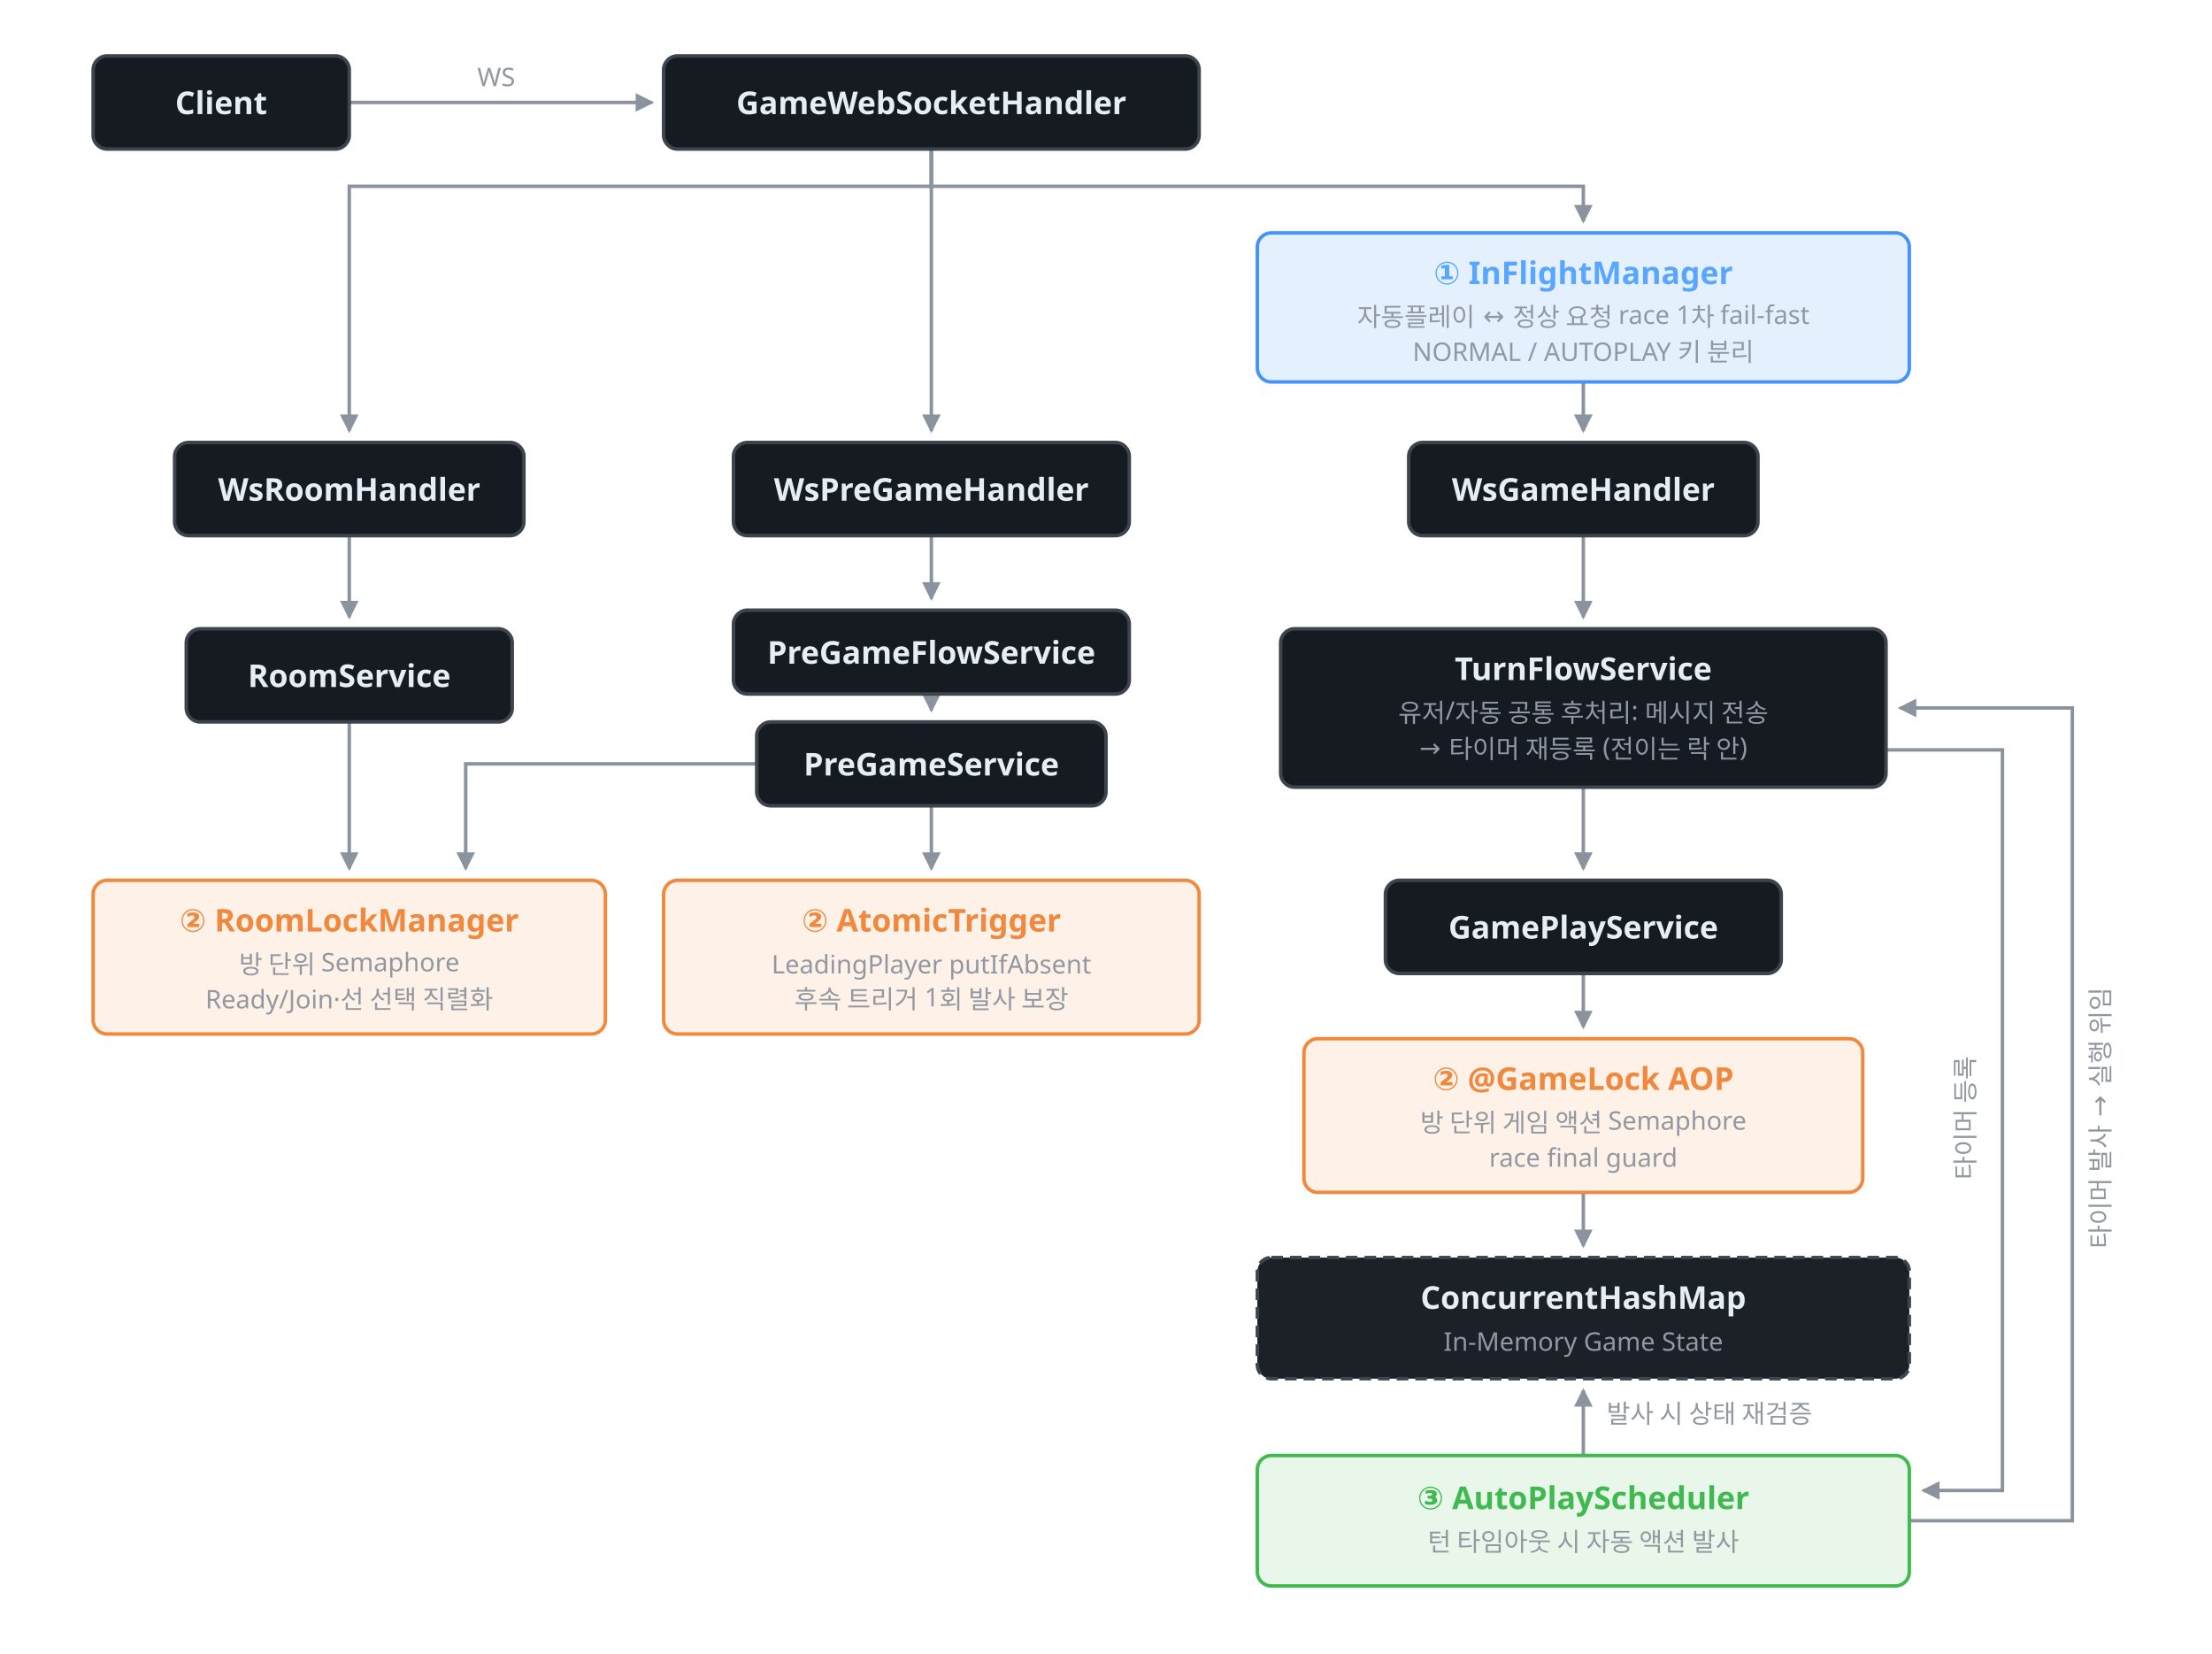
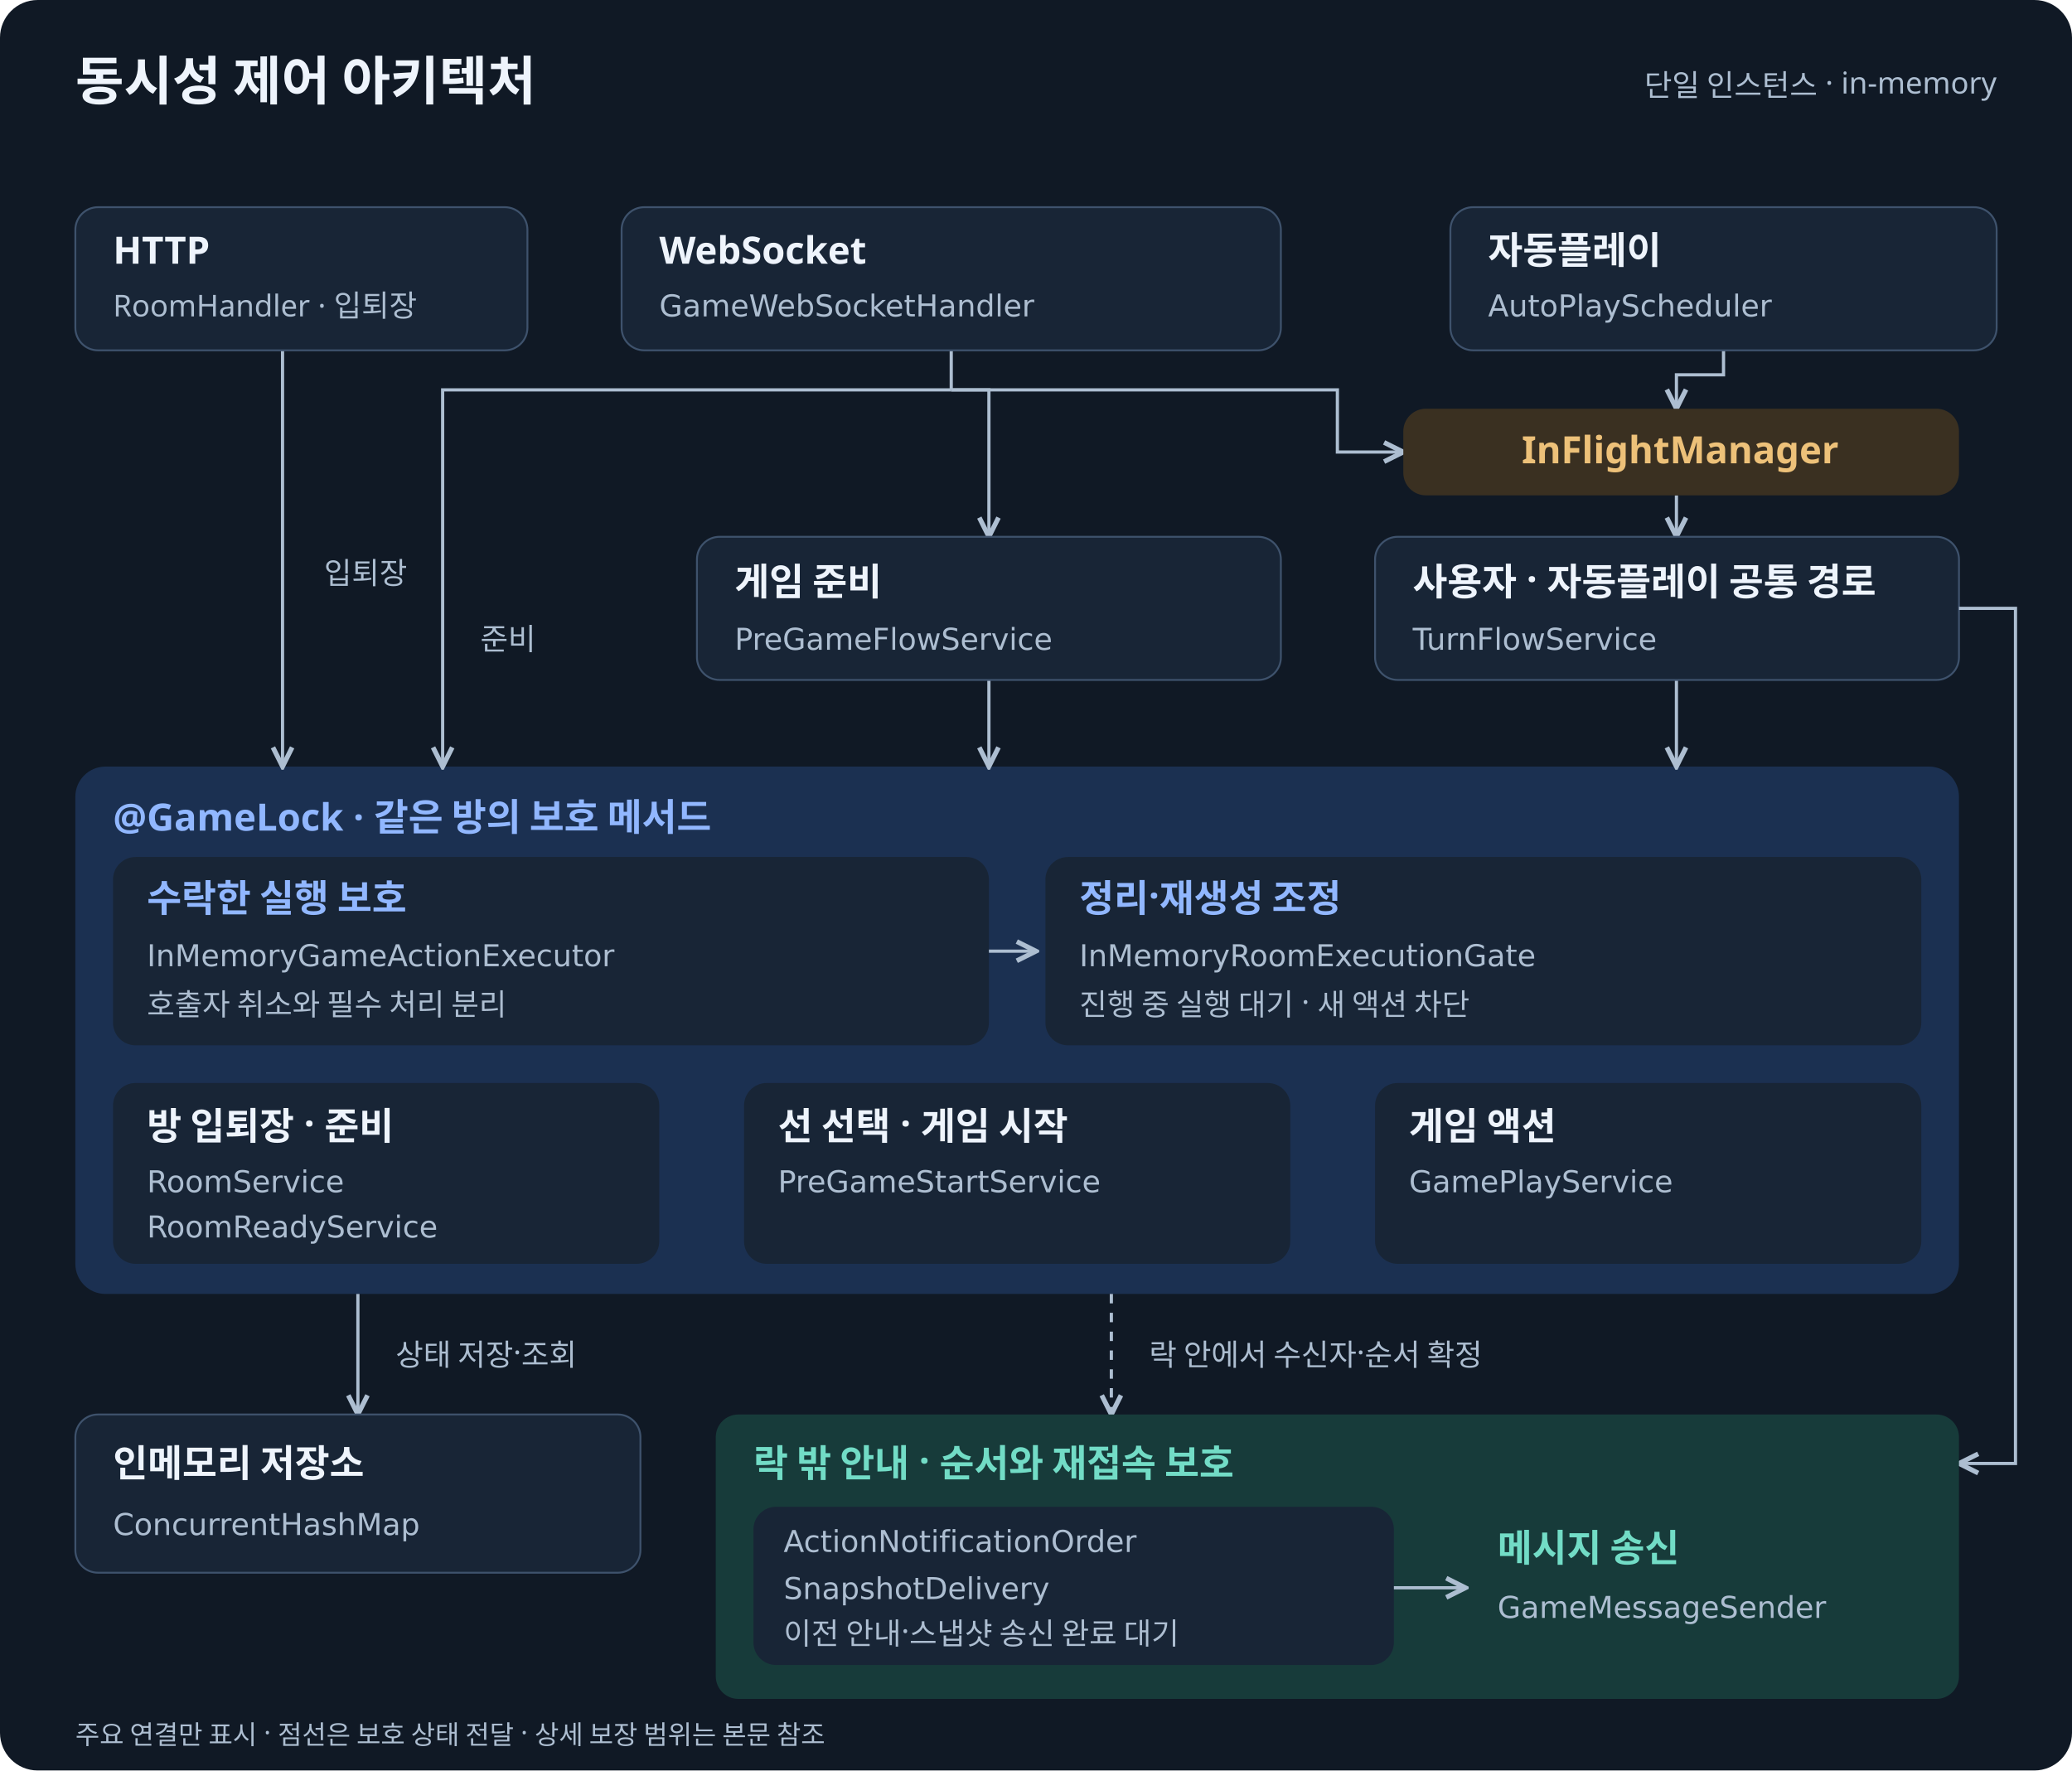
- <svg xmlns="http://www.w3.org/2000/svg" viewBox="0 0 950 710" font-family="Pretendard, 'Noto Sans KR', 'Malgun Gothic', 'Apple SD Gothic Neo', 'Segoe UI', sans-serif">
+ <svg xmlns="http://www.w3.org/2000/svg" width="1100" height="940" viewBox="0 0 1100 940" role="img" aria-labelledby="title desc">
  <defs>
-     <marker id="arw" markerWidth="9" markerHeight="8" refX="7" refY="4" orient="auto" markerUnits="userSpaceOnUse">
-       <path d="M0,0 L8,4 L0,8 Z" fill="#8b949e" />
+     <marker id="arrow" markerWidth="8" markerHeight="8" refX="7" refY="4" orient="auto">
+       <path d="M1 1 L7 4 L1 7" fill="none" stroke="#adbed1" stroke-width="1.5" />
    </marker>
  </defs>
  <style>
-     .box{fill:#161b22;stroke:#3d444d;stroke-width:1.5}
-     .a1{fill:rgba(56,139,253,.13);stroke:#4493f8;stroke-width:1.5}
-     .a2{fill:rgba(240,136,62,.12);stroke:#f0883e;stroke-width:1.5}
-     .a3{fill:rgba(63,185,80,.12);stroke:#3fb950;stroke-width:1.5}
-     .store{fill:#1c2128;stroke:#3d444d;stroke-width:1.5;stroke-dasharray:5 3}
-     .t{fill:#e6edf3;font-size:13.5px;font-weight:600;text-anchor:middle}
-     .c1{fill:#58a6ff}
-     .c2{fill:#f0883e}
-     .c3{fill:#3fb950}
-     .s{fill:#9198a1;font-size:11px;text-anchor:middle}
-     .lbl{fill:#9198a1;font-size:11px}
-     .edge{stroke:#8b949e;stroke-width:1.5;fill:none;marker-end:url(#arw)}
-   </style>
-   <path class="edge" d="M150,44 H280" />
-   <text class="lbl" x="205" y="37">WS</text>
-   <path class="edge" d="M400,64 V80 H150 V185" />
-   <path class="edge" d="M400,64 V185" />
-   <path class="edge" d="M400,64 V80 H680 V95" />
-   <path class="edge" d="M680,164 V185" />
-   <path class="edge" d="M150,230 V265" />
-   <path class="edge" d="M400,230 V257" />
-   <path class="edge" d="M400,298 V305" />
-   <path class="edge" d="M680,230 V265" />
-   <path class="edge" d="M150,310 V373" />
-   <path class="edge" d="M400,346 V373" />
-   <path class="edge" d="M325,328 H200 V373" />
-   <path class="edge" d="M680,338 V373" />
-   <path class="edge" d="M680,418 V441" />
-   <path class="edge" d="M680,512 V535" />
-   <path class="edge" d="M680,625 V597" />
-   <text class="lbl" x="690" y="611">발사 시 상태 재검증</text>
-   <path class="edge" d="M810,322 H860 V640 H826" />
-   <text class="lbl" x="848" y="480" text-anchor="middle" transform="rotate(-90 848 480)">타이머 등록</text>
-   <path class="edge" d="M820,653 H890 V304 H816" />
-   <text class="lbl" x="906" y="480" text-anchor="middle" transform="rotate(-90 906 480)">타이머 발사 → 실행 위임</text>
-   <rect class="box" x="40" y="24" width="110" height="40" rx="6" />
-   <text class="t" x="95" y="49">Client</text>
-   <rect class="box" x="285" y="24" width="230" height="40" rx="6" />
-   <text class="t" x="400" y="49">GameWebSocketHandler</text>
-   <rect class="a1" x="540" y="100" width="280" height="64" rx="6" />
-   <text class="t c1" x="680" y="122">① InFlightManager</text>
-   <text class="s" x="680" y="140">자동플레이 ↔ 정상 요청 race 1차 fail-fast</text>
-   <text class="s" x="680" y="155">NORMAL / AUTOPLAY 키 분리</text>
-   <rect class="box" x="75" y="190" width="150" height="40" rx="6" />
-   <text class="t" x="150" y="215">WsRoomHandler</text>
-   <rect class="box" x="315" y="190" width="170" height="40" rx="6" />
-   <text class="t" x="400" y="215">WsPreGameHandler</text>
-   <rect class="box" x="605" y="190" width="150" height="40" rx="6" />
-   <text class="t" x="680" y="215">WsGameHandler</text>
-   <rect class="box" x="80" y="270" width="140" height="40" rx="6" />
-   <text class="t" x="150" y="295">RoomService</text>
-   <rect class="box" x="315" y="262" width="170" height="36" rx="6" />
-   <text class="t" x="400" y="285">PreGameFlowService</text>
-   <rect class="box" x="325" y="310" width="150" height="36" rx="6" />
-   <text class="t" x="400" y="333">PreGameService</text>
-   <rect class="box" x="550" y="270" width="260" height="68" rx="6" />
-   <text class="t" x="680" y="292">TurnFlowService</text>
-   <text class="s" x="680" y="310">유저/자동 공통 후처리: 메시지 전송</text>
-   <text class="s" x="680" y="325">→ 타이머 재등록 (전이는 락 안)</text>
-   <rect class="a2" x="40" y="378" width="220" height="66" rx="6" />
-   <text class="t c2" x="150" y="400">② RoomLockManager</text>
-   <text class="s" x="150" y="418">방 단위 Semaphore</text>
-   <text class="s" x="150" y="433">Ready/Join·선 선택 직렬화</text>
-   <rect class="a2" x="285" y="378" width="230" height="66" rx="6" />
-   <text class="t c2" x="400" y="400">② AtomicTrigger</text>
-   <text class="s" x="400" y="418">LeadingPlayer putIfAbsent</text>
-   <text class="s" x="400" y="433">후속 트리거 1회 발사 보장</text>
-   <rect class="box" x="595" y="378" width="170" height="40" rx="6" />
-   <text class="t" x="680" y="403">GamePlayService</text>
-   <rect class="a2" x="560" y="446" width="240" height="66" rx="6" />
-   <text class="t c2" x="680" y="468">② @GameLock AOP</text>
-   <text class="s" x="680" y="486">방 단위 게임 액션 Semaphore</text>
-   <text class="s" x="680" y="501">race final guard</text>
-   <rect class="store" x="540" y="540" width="280" height="52" rx="6" />
-   <text class="t" x="680" y="562">ConcurrentHashMap</text>
-   <text class="s" x="680" y="580">In-Memory Game State</text>
-   <rect class="a3" x="540" y="625" width="280" height="56" rx="6" />
-   <text class="t c3" x="680" y="648">③ AutoPlayScheduler</text>
-   <text class="s" x="680" y="666">턴 타임아웃 시 자동 액션 발사</text>
+ text { font-family: 'Noto Sans KR', 'Malgun Gothic', 'Apple SD Gothic Neo', sans-serif; fill: #eef4fc; }
+ .heading { font-size: 28px; font-weight: 700; }
+ .label { font-size: 20px; font-weight: 700; }
+ .body { font-size: 16px; fill: #adbed1; }
+ .code { font-family: 'DejaVu Sans', sans-serif; font-size: 16px; fill: #adbed1; }
+ .small { font-size: 14px; fill: #adbed1; }
+ .route { fill: none; stroke: #adbed1; stroke-width: 1.7; marker-end: url(#arrow); }
+ .wire { fill: none; stroke: #adbed1; stroke-width: 1.7; }
+ </style>
+   <rect width="1100" height="940" rx="20" fill="#101925" />
+   <text x="40" y="53" class="heading" text-anchor="start">동시성 제어 아키텍처</text>
+   <text x="1060" y="51" class="body" text-anchor="end">단일 인스턴스 · in-memory</text>
+   <rect x="40" y="407" width="1000" height="280" rx="16" fill="#1b3051" />
+   <text x="60" y="441" class="label" text-anchor="start" style="fill:#91b7ff">@GameLock · 같은 방의 보호 메서드</text>
+   <path class="route" d="M150 186 V407" />
+   <path class="wire" d="M505 186 V207" />
+   <path class="route" d="M505 207 H235 V407" />
+   <path class="route" d="M505 207 H525 V285" />
+   <path class="route" d="M505 207 H710 V240 H745" />
+   <path class="route" d="M915 186 V199 H890 V217" />
+   <path class="route" d="M890 263 V285" />
+   <path class="route" d="M525 361 V407" />
+   <path class="route" d="M890 361 V407" />
+   <rect x="40" y="110" width="240" height="76" rx="12" fill="#182536" stroke="#3e526c" />
+   <text x="60" y="140" class="label" text-anchor="start">HTTP</text>
+   <text x="60" y="168" class="body" text-anchor="start">RoomHandler · 입퇴장</text>
+   <rect x="330" y="110" width="350" height="76" rx="12" fill="#182536" stroke="#3e526c" />
+   <text x="350" y="140" class="label" text-anchor="start">WebSocket</text>
+   <text x="350" y="168" class="code" text-anchor="start">GameWebSocketHandler</text>
+   <rect x="770" y="110" width="290" height="76" rx="12" fill="#182536" stroke="#3e526c" />
+   <text x="790" y="140" class="label" text-anchor="start">자동플레이</text>
+   <text x="790" y="168" class="code" text-anchor="start">AutoPlayScheduler</text>
+   <rect x="745" y="217" width="295" height="46" rx="12" fill="#3a3021" />
+   <text x="892" y="246" class="label" text-anchor="middle" style="fill:#edc179">InFlightManager</text>
+   <rect x="370" y="285" width="310" height="76" rx="12" fill="#182536" stroke="#3e526c" />
+   <text x="390" y="316" class="label" text-anchor="start">게임 준비</text>
+   <text x="390" y="345" class="code" text-anchor="start">PreGameFlowService</text>
+   <rect x="730" y="285" width="310" height="76" rx="12" fill="#182536" stroke="#3e526c" />
+   <text x="750" y="316" class="label" text-anchor="start">사용자 · 자동플레이 공통 경로</text>
+   <text x="750" y="345" class="code" text-anchor="start">TurnFlowService</text>
+   <text x="172" y="310" class="body" text-anchor="start">입퇴장</text>
+   <text x="255" y="345" class="body" text-anchor="start">준비</text>
+   <rect x="60" y="575" width="290" height="96" rx="12" fill="#182536" />
+   <text x="78" y="605" class="label" text-anchor="start">방 입퇴장 · 준비</text>
+   <text x="78" y="633" class="code" text-anchor="start">RoomService</text>
+   <rect x="395" y="575" width="290" height="96" rx="12" fill="#182536" />
+   <text x="413" y="605" class="label" text-anchor="start">선 선택 · 게임 시작</text>
+   <text x="413" y="633" class="code" text-anchor="start">PreGameStartService</text>
+   <rect x="730" y="575" width="290" height="96" rx="12" fill="#182536" />
+   <text x="748" y="605" class="label" text-anchor="start">게임 액션</text>
+   <text x="748" y="633" class="code" text-anchor="start">GamePlayService</text>
+   <rect x="60" y="455" width="465" height="100" rx="12" fill="#182536" />
+   <text x="78" y="484" class="label" style="fill:#91b7ff">수락한 실행 보호</text>
+   <text x="78" y="513" class="code">InMemoryGameActionExecutor</text>
+   <text x="78" y="539" class="body">호출자 취소와 필수 처리 분리</text>
+   <rect x="555" y="455" width="465" height="100" rx="12" fill="#182536" />
+   <text x="573" y="484" class="label" style="fill:#91b7ff">정리·재생성 조정</text>
+   <text x="573" y="513" class="code">InMemoryRoomExecutionGate</text>
+   <text x="573" y="539" class="body">진행 중 실행 대기 · 새 액션 차단</text>
+   <path class="route" d="M525 505 H550" />
+   <path class="route" d="M190 687 V751" />
+   <text x="210" y="725" class="body">상태 저장·조회</text>
+   <path class="route" d="M590 687 V751" stroke-dasharray="5 5" />
+   <text x="610" y="725" class="body">락 안에서 수신자·순서 확정</text>
+   <path class="route" d="M1040 323 H1070 V777 H1040" />
+   <rect x="40" y="751" width="300" height="84" rx="12" fill="#182536" stroke="#3e526c" />
+   <text x="60" y="784" class="label">인메모리 저장소</text>
+   <text x="60" y="815" class="code">ConcurrentHashMap</text>
+   <rect x="380" y="751" width="660" height="151" rx="12" fill="#173b3a" />
+   <text x="400" y="784" class="label" style="fill:#72dcc6">락 밖 안내 · 순서와 재접속 보호</text>
+   <rect x="400" y="800" width="340" height="84" rx="12" fill="#182536" />
+   <text x="416" y="824" class="code">ActionNotificationOrder</text>
+   <text x="416" y="849" class="code">SnapshotDelivery</text>
+   <text x="416" y="873" class="body">이전 안내·스냅샷 송신 완료 대기</text>
+   <path class="route" d="M740 843 H778" />
+   <text x="795" y="829" class="label" style="fill:#72dcc6">메시지 송신</text>
+   <text x="795" y="859" class="code">GameMessageSender</text>
+   <text x="40" y="926" class="small">주요 연결만 표시 · 점선은 보호 상태 전달 · 상세 보장 범위는 본문 참조</text>
+   <text x="78" y="657" class="code">RoomReadyService</text>
</svg>
